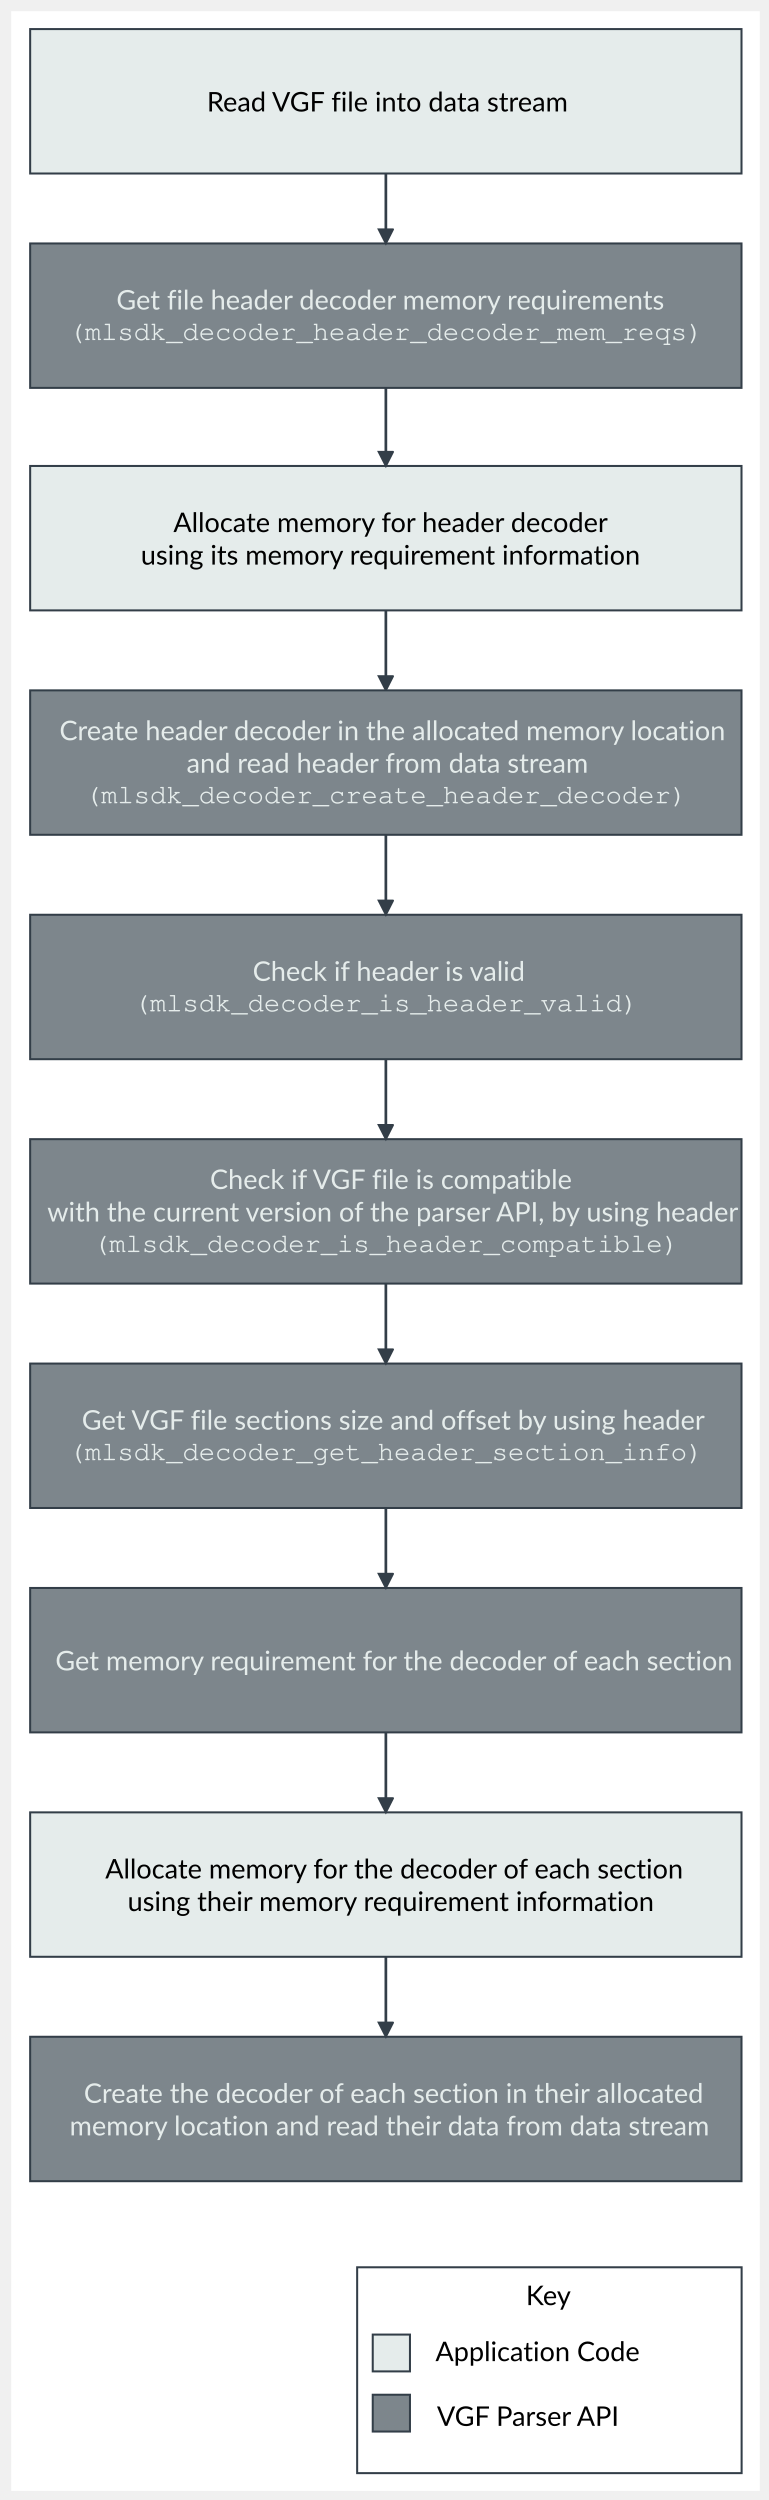
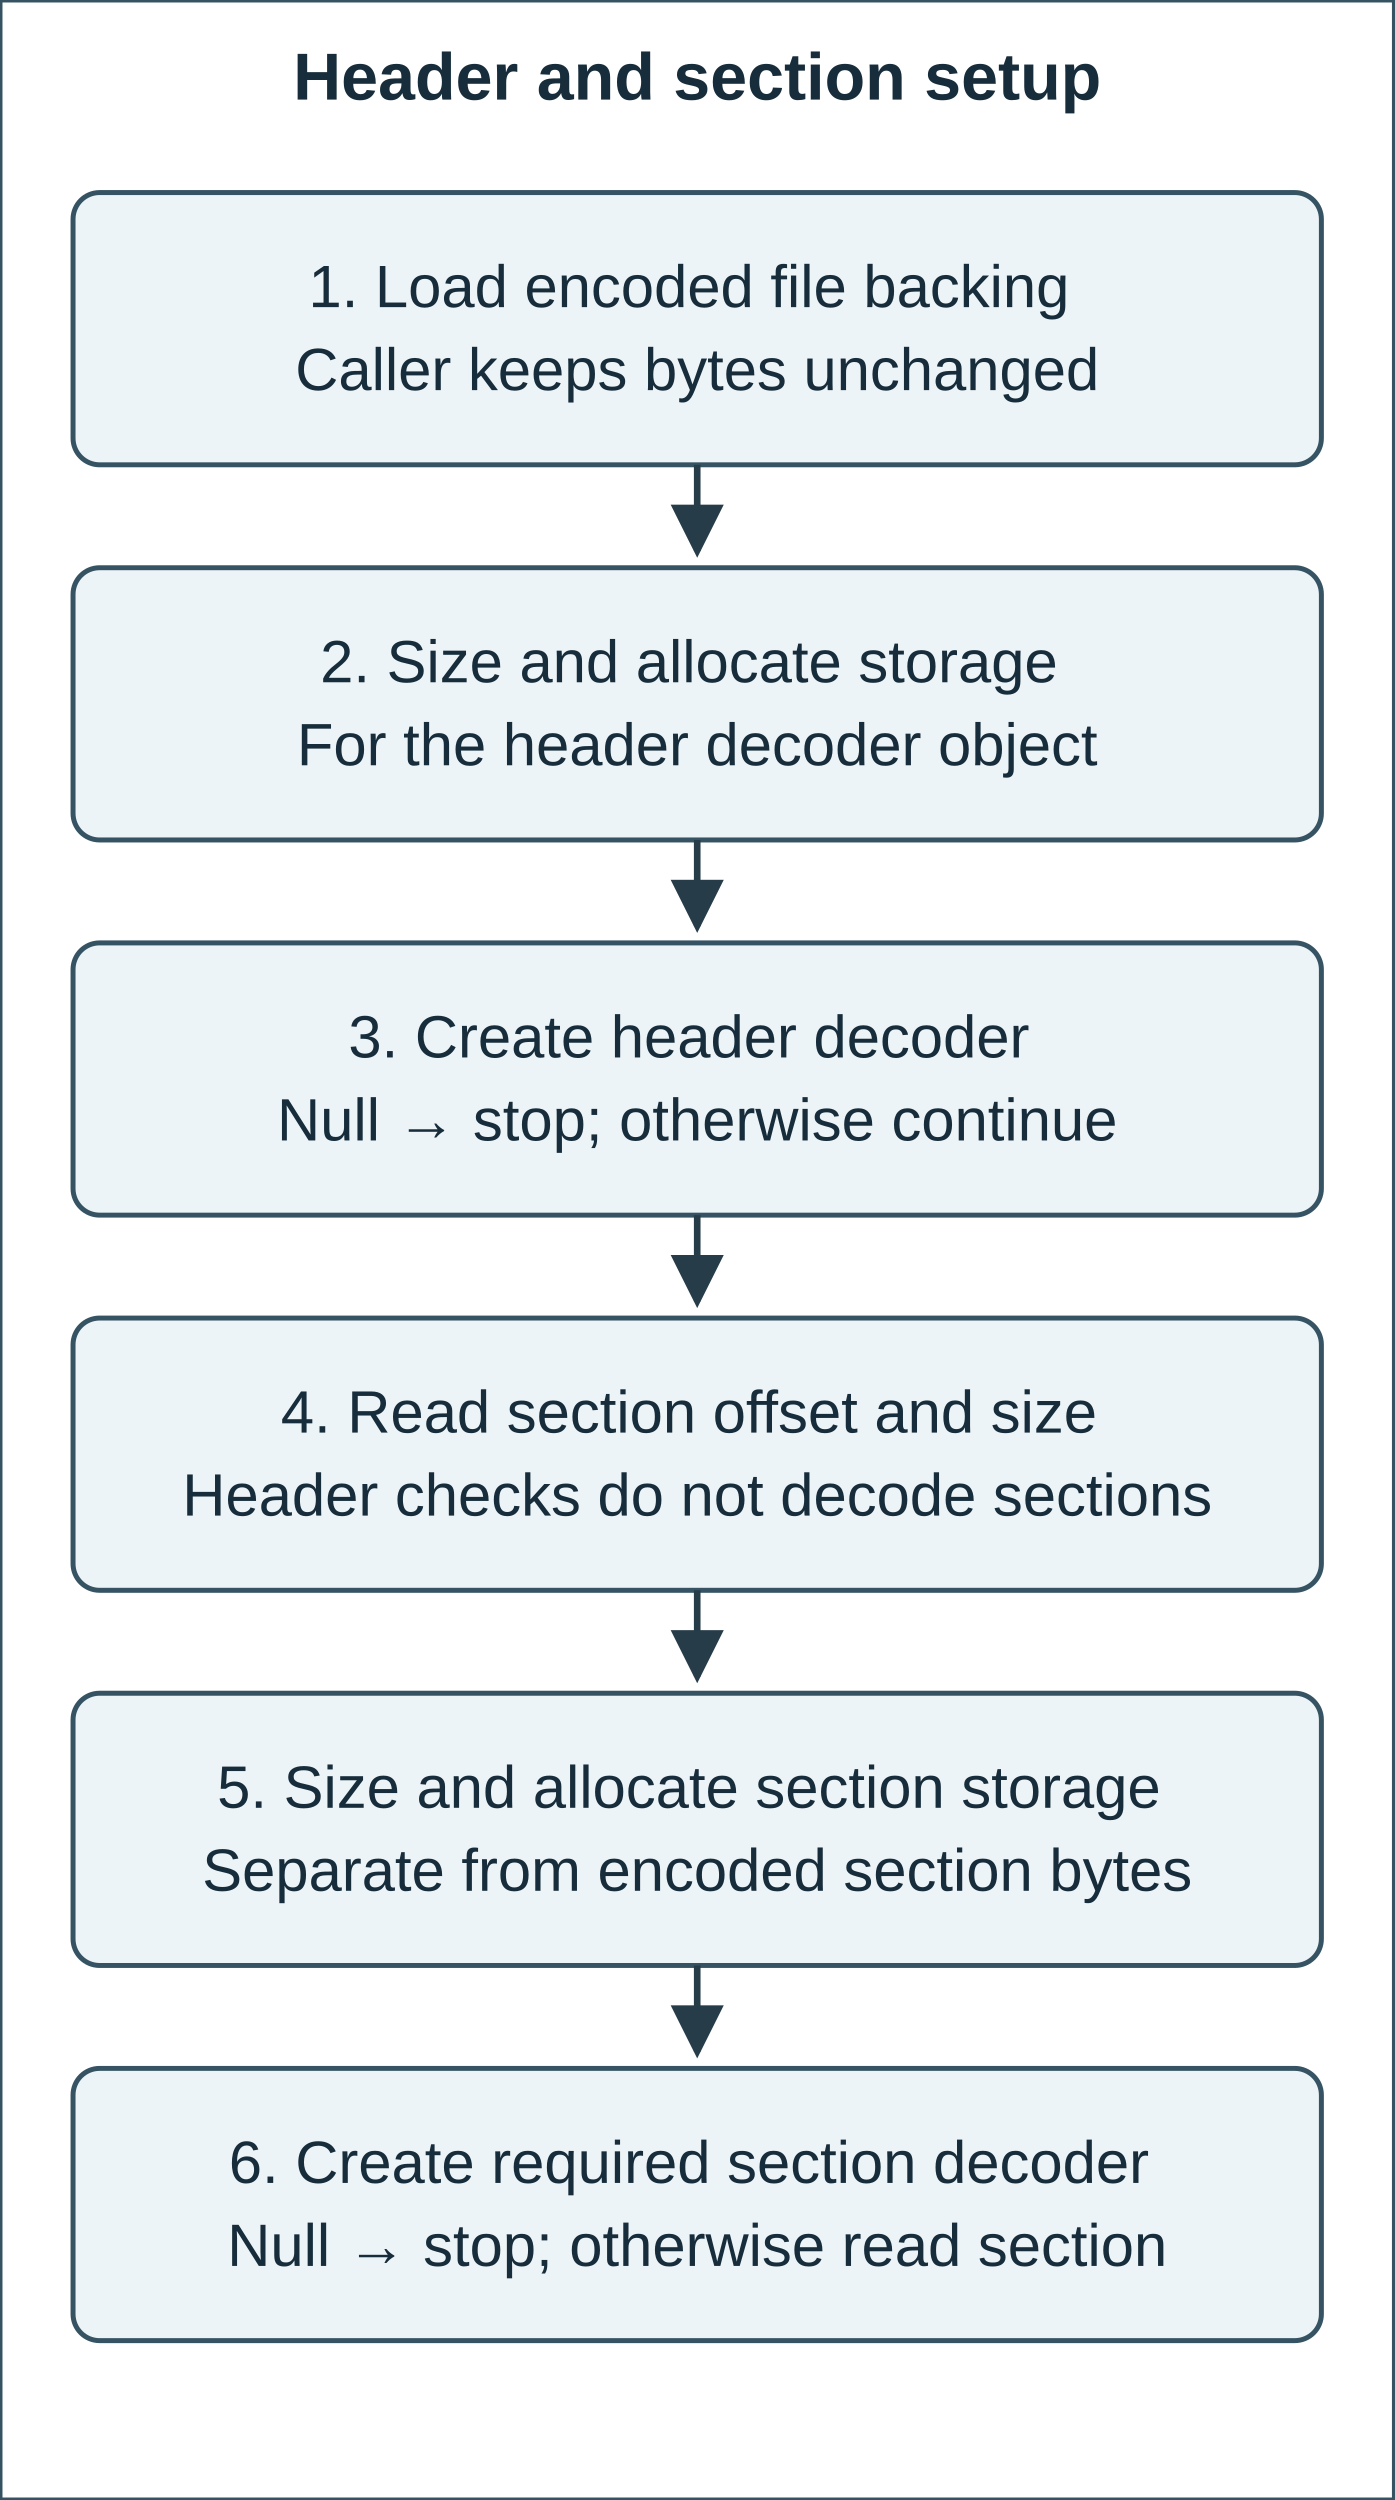
- <svg xmlns="http://www.w3.org/2000/svg" height="1229" viewBox="0 0 378 1229" width="378">
-   <defs />
-   <g transform="translate(5.5,5.5)" id="page1">
-     <rect x="0" height="1219" fill="#ffffff" y="0" width="368" />
-     <g transform="translate(9.324,8.7952)" id="shape1">
-       <path d="M.0,.0L349.7,.0L349.7,71.0L.0,71.0L.0,.0z" stroke-width="1" fill="#e5eceb" fill-rule="nonzero" stroke="#333e48" />
-       <text xml:space="preserve" style="fill:#000000;font-family:Lato,PingFang SC,Mircrosoft YaHei,Arial;font-size:15.00pt">
-         <tspan x="86.9" style="font-size:10.00pt" textLength="176.0" y="40.5">Read VGF file into data stream</tspan>
-       </text>
-     </g>
-     <g transform="translate(9.324,114.1807)" id="shape2">
-       <path d="M.0,.0L349.7,.0L349.7,71.0L.0,71.0L.0,.0z" stroke-width="1" fill="#7d868c" fill-rule="nonzero" stroke="#333e48" />
-       <text xml:space="preserve" style="fill:#e5eceb;font-family:Lato,PingFang SC,Mircrosoft YaHei,Arial;font-size:15.00pt">
-         <tspan x="42.4" style="font-size:10.00pt" textLength="265.0" y="32.5">Get file header decoder memory requirements</tspan>
-         <tspan x="18.9" style="font-family:Courier,PingFang SC,Mircrosoft YaHei,Arial;font-size:10.00pt" textLength="312.0" y="47.5">(mlsdk_decoder_header_decoder_mem_reqs)</tspan>
-       </text>
-     </g>
-     <g transform="translate(9.324,223.5667)" id="shape3">
-       <path d="M.0,.0L349.7,.0L349.7,71.0L.0,71.0L.0,.0z" stroke-width="1" fill="#e5eceb" fill-rule="nonzero" stroke="#333e48" />
-       <text xml:space="preserve" style="fill:#000000;font-family:Lato,PingFang SC,Mircrosoft YaHei,Arial;font-size:15.00pt">
-         <tspan x="70.4" style="font-size:10.00pt" textLength="212.0" y="32.5">Allocate memory for header decoder </tspan>
-         <tspan x="54.4" style="font-size:10.00pt" textLength="241.0" y="48.5">using its memory requirement information</tspan>
-       </text>
-     </g>
-     <g transform="translate(184.19,79.7637)" id="shape4">
-       <path d="M.0,.0L.0,27.5" stroke-width="1.333" fill="none" stroke="#333e48" />
-       <path d="M3.5,27.5L.0,34.4L-3.5,27.5L3.5,27.5" stroke-width="1" stroke-linecap="round" fill="#333e48" stroke="#333e48" />
-     </g>
-     <g transform="translate(184.19,185.149)" id="shape5">
-       <path d="M.0,.0L.0,31.5" stroke-width="1.333" fill="none" stroke="#333e48" />
-       <path d="M3.5,31.5L.0,38.4L-3.5,31.5L3.5,31.5" stroke-width="1" stroke-linecap="round" fill="#333e48" stroke="#333e48" />
-     </g>
-     <g transform="translate(184.19,294.535)" id="shape6">
-       <path d="M.0,.0L.0,32.4" stroke-width="1.333" fill="none" stroke="#333e48" />
-       <path d="M3.5,32.4L.0,39.3L-3.5,32.4L3.5,32.4" stroke-width="1" stroke-linecap="round" fill="#333e48" stroke="#333e48" />
-     </g>
-     <g transform="translate(9.324,333.8817)" id="shape7">
-       <path d="M.0,.0L349.7,.0L349.7,71.0L.0,71.0L.0,.0z" stroke-width="1" fill="#7d868c" fill-rule="nonzero" stroke="#333e48" />
-       <text xml:space="preserve" style="fill:#e5eceb;font-family:Lato,PingFang SC,Mircrosoft YaHei,Arial;font-size:15.00pt">
-         <tspan x="14.4" style="font-size:10.00pt" textLength="324.0" y="24.5">Create header decoder in the allocated memory location </tspan>
-         <tspan x="76.9" style="font-size:10.00pt" textLength="196.0" y="40.5">and read header from data stream</tspan>
-         <tspan x="26.9" style="font-family:Courier,PingFang SC,Mircrosoft YaHei,Arial;font-size:10.00pt" textLength="296.0" y="55.5">(mlsdk_decoder_create_header_decoder)</tspan>
-       </text>
-     </g>
-     <g transform="translate(9.324,444.1967)" id="shape8">
-       <path d="M.0,.0L349.7,.0L349.7,71.0L.0,71.0L.0,.0z" stroke-width="1" fill="#7d868c" fill-rule="nonzero" stroke="#333e48" />
-       <text xml:space="preserve" style="fill:#e5eceb;font-family:Lato,PingFang SC,Mircrosoft YaHei,Arial;font-size:15.00pt">
-         <tspan x="109.4" style="font-size:10.00pt" textLength="131.0" y="32.5">Check if header is valid</tspan>
-         <tspan x="50.9" style="font-family:Courier,PingFang SC,Mircrosoft YaHei,Arial;font-size:10.00pt" textLength="248.0" y="47.5">(mlsdk_decoder_is_header_valid)</tspan>
-       </text>
-     </g>
-     <g transform="translate(9.324,995.7757)" id="shape9">
-       <path d="M.0,.0L349.7,.0L349.7,71.0L.0,71.0L.0,.0z" stroke-width="1" fill="#7d868c" fill-rule="nonzero" stroke="#333e48" />
-       <text xml:space="preserve" style="fill:#e5eceb;font-family:Lato,PingFang SC,Mircrosoft YaHei,Arial;font-size:15.00pt">
-         <tspan x="26.4" style="font-size:10.00pt" textLength="300.0" y="32.5">Create the decoder of each section in their allocated </tspan>
-         <tspan x="19.4" style="font-size:10.00pt" textLength="311.0" y="48.5">memory location and read their data from data stream</tspan>
-       </text>
-     </g>
-     <g transform="translate(9.324,554.5127)" id="shape10">
-       <path d="M.0,.0L349.7,.0L349.7,71.0L.0,71.0L.0,.0z" stroke-width="1" fill="#7d868c" fill-rule="nonzero" stroke="#333e48" />
-       <text xml:space="preserve" style="fill:#e5eceb;font-family:Lato,PingFang SC,Mircrosoft YaHei,Arial;font-size:15.00pt">
-         <tspan x="88.4" style="font-size:10.00pt" textLength="176.0" y="24.5">Check if VGF file is compatible </tspan>
-         <tspan x="8.4" style="font-size:10.00pt" textLength="333.0" y="40.5">with the current version of the parser API, by using header</tspan>
-         <tspan x="30.9" style="font-family:Courier,PingFang SC,Mircrosoft YaHei,Arial;font-size:10.00pt" textLength="288.0" y="55.5">(mlsdk_decoder_is_header_compatible)</tspan>
-       </text>
-     </g>
-     <g transform="translate(9.324,664.8277)" id="shape11">
-       <path d="M.0,.0L349.7,.0L349.7,71.0L.0,71.0L.0,.0z" stroke-width="1" fill="#7d868c" fill-rule="nonzero" stroke="#333e48" />
-       <text xml:space="preserve" style="fill:#e5eceb;font-family:Lato,PingFang SC,Mircrosoft YaHei,Arial;font-size:15.00pt">
-         <tspan x="25.4" style="font-size:10.00pt" textLength="299.0" y="32.5">Get VGF file sections size and offset by using header</tspan>
-         <tspan x="18.9" style="font-family:Courier,PingFang SC,Mircrosoft YaHei,Arial;font-size:10.00pt" textLength="312.0" y="47.5">(mlsdk_decoder_get_header_section_info)</tspan>
-       </text>
-     </g>
-     <g transform="translate(9.324,775.1437)" id="shape12">
-       <path d="M.0,.0L349.7,.0L349.7,71.0L.0,71.0L.0,.0z" stroke-width="1" fill="#7d868c" fill-rule="nonzero" stroke="#333e48" />
-       <text xml:space="preserve" style="fill:#e5eceb;font-family:Lato,PingFang SC,Mircrosoft YaHei,Arial;font-size:15.00pt">
-         <tspan x="12.4" style="font-size:10.00pt" textLength="325.0" y="40.5">Get memory requirement for the decoder of each section</tspan>
-       </text>
-     </g>
-     <g transform="translate(9.324,885.4587)" id="shape13">
-       <path d="M.0,.0L349.7,.0L349.7,71.0L.0,71.0L.0,.0z" stroke-width="1" fill="#e5eceb" fill-rule="nonzero" stroke="#333e48" />
-       <text xml:space="preserve" style="fill:#000000;font-family:Lato,PingFang SC,Mircrosoft YaHei,Arial;font-size:15.00pt">
-         <tspan x="36.9" style="font-size:10.00pt" textLength="279.0" y="32.5">Allocate memory for the decoder of each section </tspan>
-         <tspan x="47.9" style="font-size:10.00pt" textLength="254.0" y="48.5">using their memory requirement information</tspan>
-       </text>
-     </g>
-     <g transform="translate(184.19,404.85)" id="shape14">
-       <path d="M.0,.0L.0,32.4" stroke-width="1.333" fill="none" stroke="#333e48" />
-       <path d="M3.5,32.4L.0,39.3L-3.5,32.4L3.5,32.4" stroke-width="1" stroke-linecap="round" fill="#333e48" stroke="#333e48" />
-     </g>
-     <g transform="translate(184.19,515.165)" id="shape15">
-       <path d="M.0,.0L.0,32.4" stroke-width="1.333" fill="none" stroke="#333e48" />
-       <path d="M3.5,32.4L.0,39.3L-3.5,32.4L3.5,32.4" stroke-width="1" stroke-linecap="round" fill="#333e48" stroke="#333e48" />
-     </g>
-     <g transform="translate(184.19,625.481)" id="shape16">
-       <path d="M.0,.0L.0,32.4" stroke-width="1.333" fill="none" stroke="#333e48" />
-       <path d="M3.5,32.4L.0,39.3L-3.5,32.4L3.5,32.4" stroke-width="1" stroke-linecap="round" fill="#333e48" stroke="#333e48" />
-     </g>
-     <g transform="translate(184.19,735.796)" id="shape17">
-       <path d="M.0,.0L.0,32.4" stroke-width="1.333" fill="none" stroke="#333e48" />
-       <path d="M3.5,32.4L.0,39.3L-3.5,32.4L3.5,32.4" stroke-width="1" stroke-linecap="round" fill="#333e48" stroke="#333e48" />
-     </g>
-     <g transform="translate(184.19,846.112)" id="shape18">
-       <path d="M.0,.0L.0,32.4" stroke-width="1.333" fill="none" stroke="#333e48" />
-       <path d="M3.5,32.4L.0,39.3L-3.5,32.4L3.5,32.4" stroke-width="1" stroke-linecap="round" fill="#333e48" stroke="#333e48" />
-     </g>
-     <g transform="translate(184.19,956.427)" id="shape19">
-       <path d="M.0,.0L.0,32.4" stroke-width="1.333" fill="none" stroke="#333e48" />
-       <path d="M3.5,32.4L.0,39.3L-3.5,32.4L3.5,32.4" stroke-width="1" stroke-linecap="round" fill="#333e48" stroke="#333e48" />
-     </g>
-     <g transform="translate(181.7378,1164.069)" id="group20">
-       <g transform="translate(0.0002,-0.0001)" id="group21">
-         <g transform="translate(23.1454,1)" id="shape22">
-           <text xml:space="preserve" style="fill:#000000;font-family:Lato,PingFang SC,Mircrosoft YaHei,Arial;font-size:15.00pt">
-             <tspan x="4.4" style="font-size:10.00pt" textLength="91.0" y="22.0">VGF Parser API</tspan>
-           </text>
-         </g>
-       </g>
-     </g>
-     <g transform="translate(188.1894,1135.33)" id="group23">
-       <g transform="translate(0.0003,0)" id="group24">
-         <g transform="translate(0.0001,0)" id="group25">
-           <g transform="translate(16.1612,0)" id="shape26">
-             <text xml:space="preserve" style="fill:#000000;font-family:Lato,PingFang SC,Mircrosoft YaHei,Arial;font-size:15.00pt">
-               <tspan x="4.2" style="font-size:10.00pt" textLength="97.0" y="19.9">Application Code</tspan>
-             </text>
-           </g>
-         </g>
-       </g>
-     </g>
-     <g transform="translate(170.0788,1106.095)" id="group27">
-       <g transform="translate(73.8729,0)" id="shape28">
-         <text xml:space="preserve" style="fill:#000000;font-family:Lato,PingFang SC,Mircrosoft YaHei,Arial;font-size:15.00pt">
-           <tspan x="9.1" style="font-size:10.00pt" textLength="23.0" y="21.6">Key</tspan>
-         </text>
-       </g>
-       <path d="M.0,.0L189.0,.0L189.0,101.2L.0,101.2L.0,.0z" stroke-width="1" transform="translate(0,3)" id="shape29" fill="none" stroke="#333e48" />
-     </g>
-     <path d="M.0,.0L18.3,.0L18.3,18.1L.0,18.1L.0,.0z" stroke-width="1" transform="translate(177.7377,1142.179)" id="shape30" fill="#e5eceb" fill-rule="nonzero" stroke="#333e48" />
-     <path d="M.0,.0L18.3,.0L18.3,18.1L.0,18.1L.0,.0z" stroke-width="1" transform="translate(177.7377,1171.749)" id="shape31" fill="#7d868c" fill-rule="nonzero" stroke="#333e48" />
-   </g>
+ <svg xmlns="http://www.w3.org/2000/svg" width="420" height="753" viewBox="0 0 420 753" role="img" aria-labelledby="title desc">
+   <defs>
+     <marker id="arrow" markerWidth="8" markerHeight="8" refX="7" refY="4" orient="auto">
+       <path d="M0 0 L8 4 L0 8 Z" fill="#273c49" />
+     </marker>
+   </defs>
+   <style>text {font-family:Arial,sans-serif;font-size:18px;fill:#172d3b} .heading {font-weight:bold;font-size:20px} .arrow {fill:none;stroke:#273c49;stroke-width:2;marker-end:url(#arrow)} rect {stroke:#355363;stroke-width:1.5}</style>
+   <rect width="100%" height="100%" fill="white" stroke="none" />
+   <text x="210" y="30" text-anchor="middle" class="heading">
+     <tspan x="210" dy="0">Header and section setup</tspan>
+   </text>
+   <rect x="22" y="58" width="376" height="82" rx="8" fill="#edf4f7" />
+   <text x="210.0" y="92.5" text-anchor="middle" class="">
+     <tspan x="210.0" dy="0">1. Load encoded file backing</tspan>
+     <tspan x="210.0" dy="25">Caller keeps bytes unchanged</tspan>
+   </text>
+   <path class="arrow" d="M210 140 V166" />
+   <rect x="22" y="171" width="376" height="82" rx="8" fill="#edf4f7" />
+   <text x="210.0" y="205.5" text-anchor="middle" class="">
+     <tspan x="210.0" dy="0">2. Size and allocate storage</tspan>
+     <tspan x="210.0" dy="25">For the header decoder object</tspan>
+   </text>
+   <path class="arrow" d="M210 253 V279" />
+   <rect x="22" y="284" width="376" height="82" rx="8" fill="#edf4f7" />
+   <text x="210.0" y="318.5" text-anchor="middle" class="">
+     <tspan x="210.0" dy="0">3. Create header decoder</tspan>
+     <tspan x="210.0" dy="25">Null → stop; otherwise continue</tspan>
+   </text>
+   <path class="arrow" d="M210 366 V392" />
+   <rect x="22" y="397" width="376" height="82" rx="8" fill="#edf4f7" />
+   <text x="210.0" y="431.5" text-anchor="middle" class="">
+     <tspan x="210.0" dy="0">4. Read section offset and size</tspan>
+     <tspan x="210.0" dy="25">Header checks do not decode sections</tspan>
+   </text>
+   <path class="arrow" d="M210 479 V505" />
+   <rect x="22" y="510" width="376" height="82" rx="8" fill="#edf4f7" />
+   <text x="210.0" y="544.5" text-anchor="middle" class="">
+     <tspan x="210.0" dy="0">5. Size and allocate section storage</tspan>
+     <tspan x="210.0" dy="25">Separate from encoded section bytes</tspan>
+   </text>
+   <path class="arrow" d="M210 592 V618" />
+   <rect x="22" y="623" width="376" height="82" rx="8" fill="#edf4f7" />
+   <text x="210.0" y="657.5" text-anchor="middle" class="">
+     <tspan x="210.0" dy="0">6. Create required section decoder</tspan>
+     <tspan x="210.0" dy="25">Null → stop; otherwise read section</tspan>
+   </text>
</svg>
